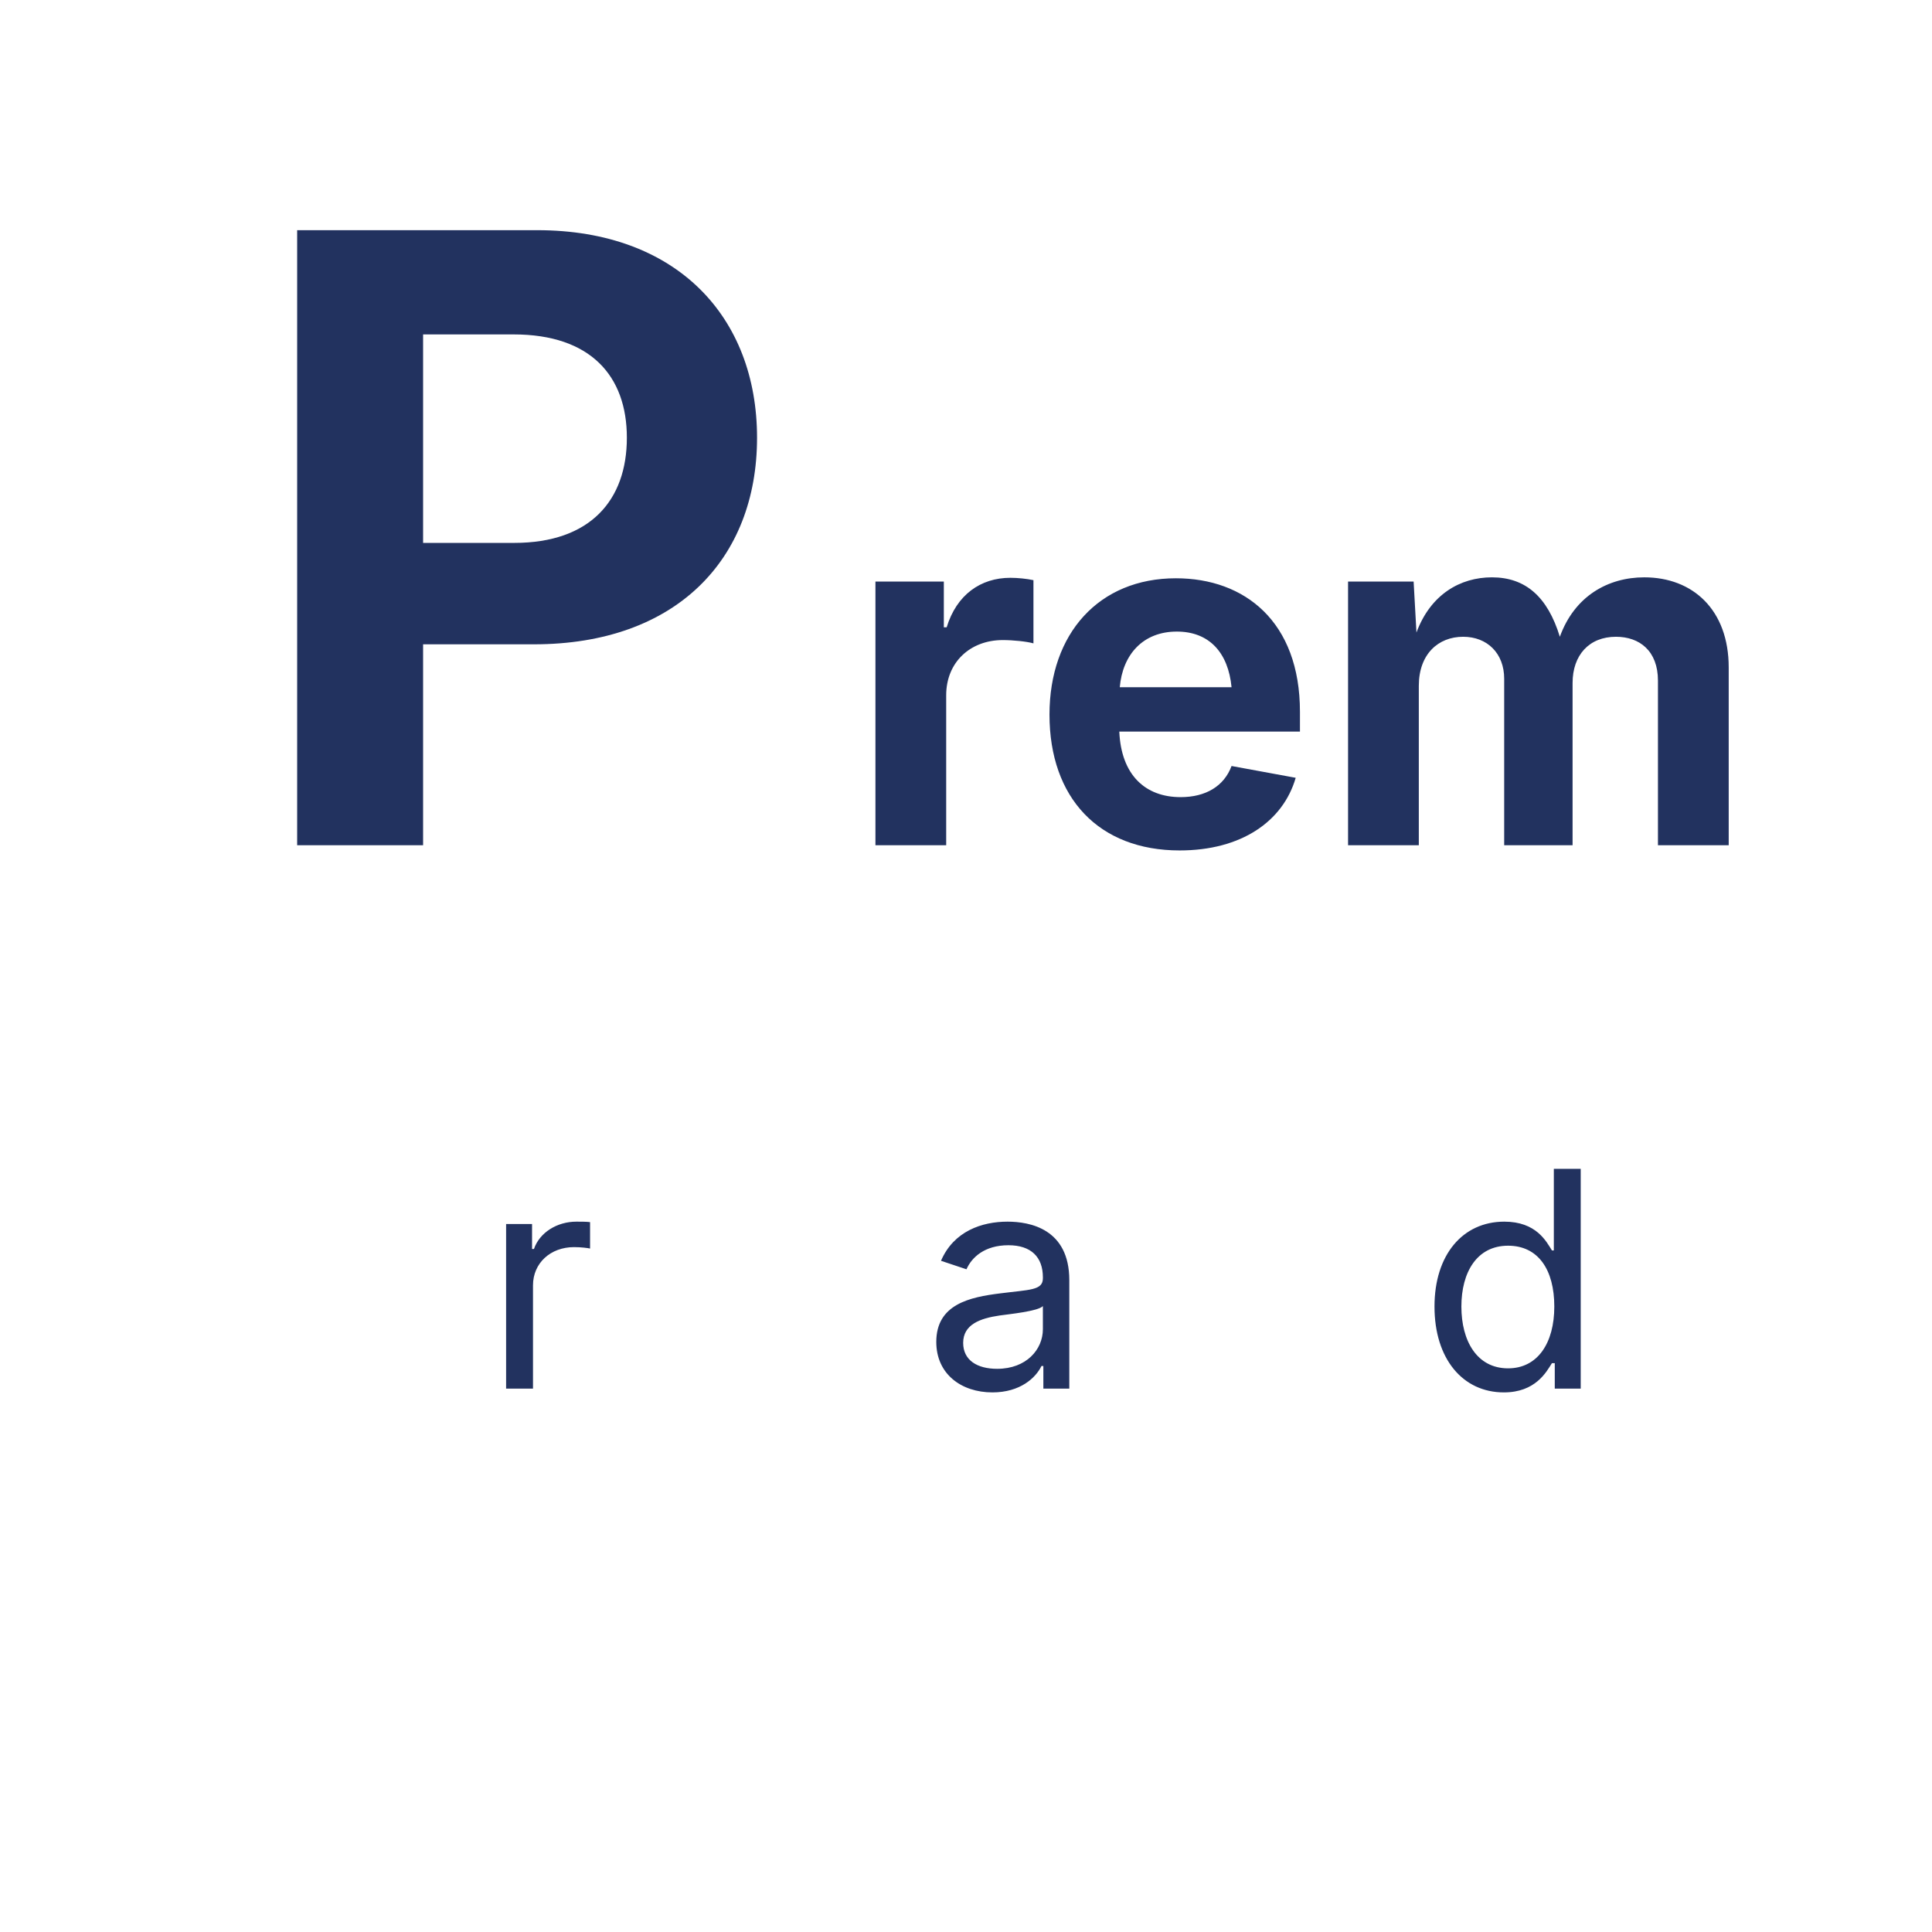
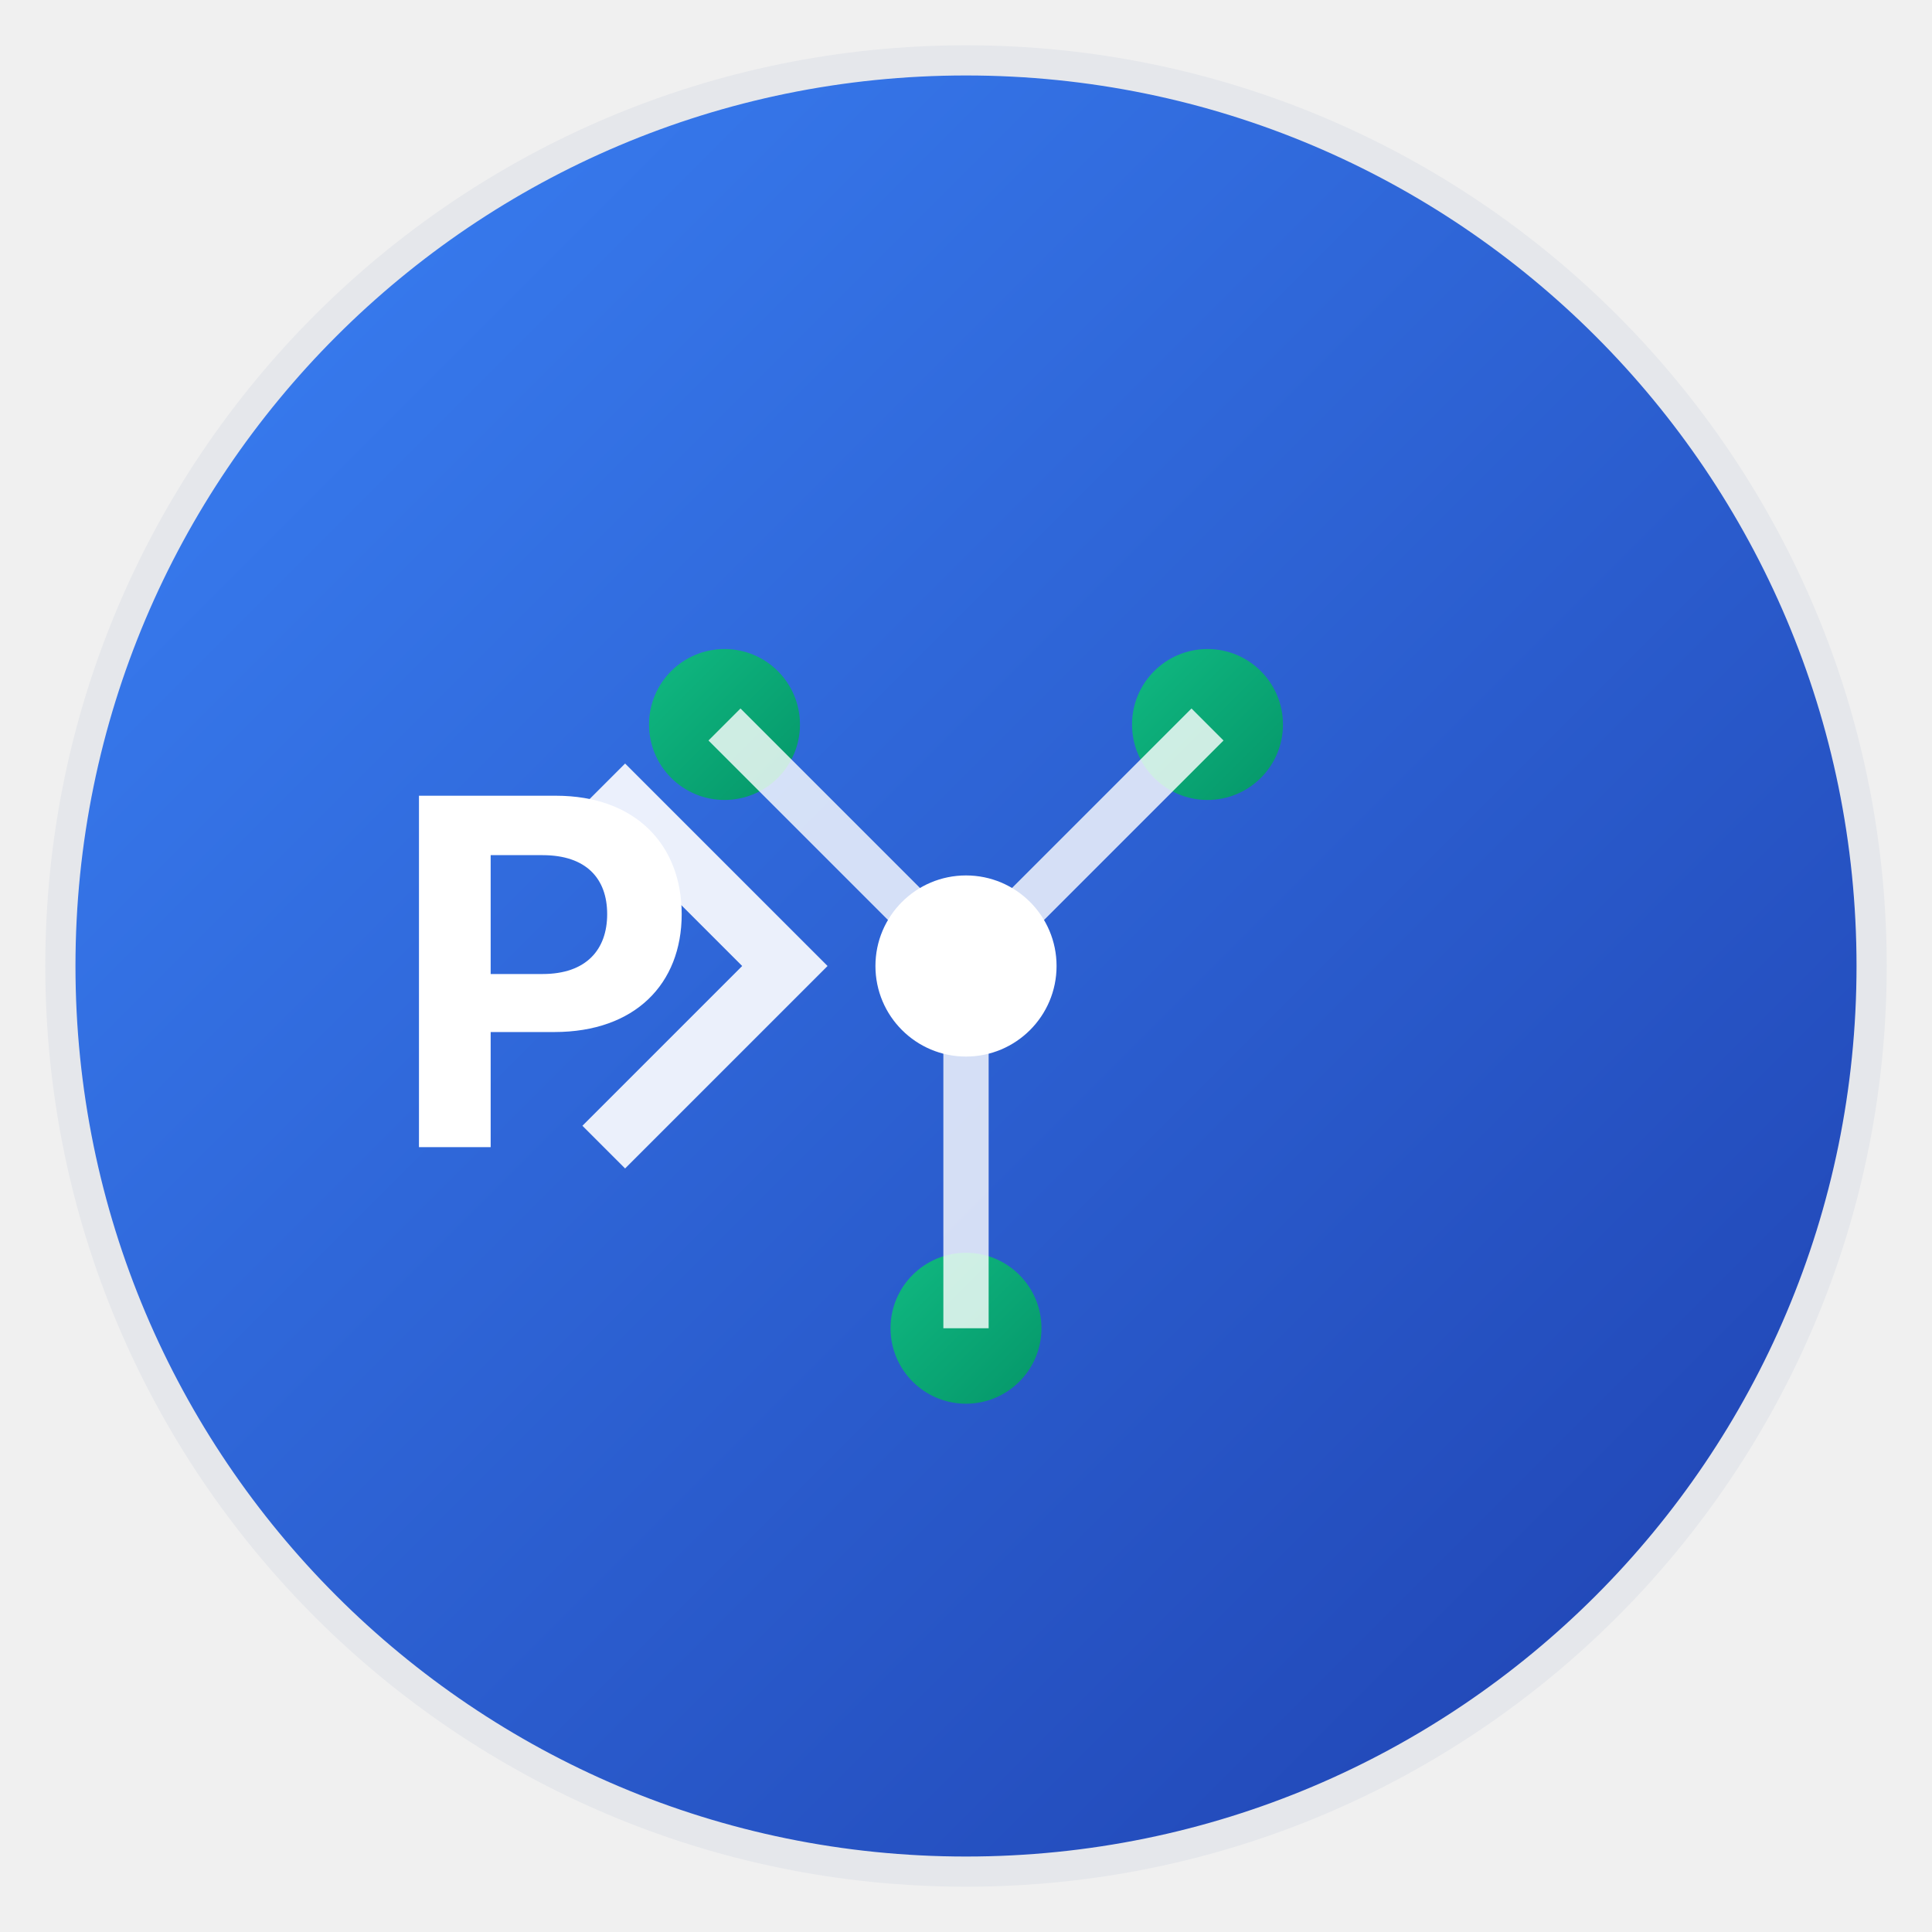
<svg xmlns="http://www.w3.org/2000/svg" width="64" height="64" viewBox="0 0 64 64">
-   <rect width="64" height="64" fill="white" />
-   <text x="8" y="28" font-family="Inter, Arial, sans-serif" font-size="28" font-weight="bold" fill="#22325F">P</text>
-   <text x="28" y="28" font-family="Inter, Arial, sans-serif" font-size="16" font-weight="bold" fill="#22325F">rem</text>
-   <text x="16" y="46" font-family="Inter, Arial, sans-serif" font-size="10" letter-spacing="4" fill="#22325F">r a d e e p</text>
+   <defs>
+     <linearGradient id="logoGradient" x1="0%" y1="0%" x2="100%" y2="100%">
+       <stop offset="0%" style="stop-color:#3B82F6;stop-opacity:1" />
+       <stop offset="100%" style="stop-color:#1E40AF;stop-opacity:1" />
+     </linearGradient>
+     <linearGradient id="accentGradient" x1="0%" y1="0%" x2="100%" y2="100%">
+       <stop offset="0%" style="stop-color:#10B981;stop-opacity:1" />
+       <stop offset="100%" style="stop-color:#059669;stop-opacity:1" />
+     </linearGradient>
+   </defs>
+   <circle cx="32" cy="32" r="30" fill="url(#logoGradient)" stroke="#E5E7EB" stroke-width="1" />
+   <g transform="translate(32, 32)">
+     <circle cx="0" cy="0" r="3" fill="white" />
+     <circle cx="-8" cy="-8" r="2.5" fill="url(#accentGradient)" />
+     <circle cx="8" cy="-8" r="2.5" fill="url(#accentGradient)" />
+     <circle cx="0" cy="12" r="2.5" fill="url(#accentGradient)" />
+     <line x1="0" y1="0" x2="-8" y2="-8" stroke="white" stroke-width="1.5" opacity="0.8" />
+     <line x1="0" y1="0" x2="8" y2="-8" stroke="white" stroke-width="1.5" opacity="0.8" />
+     <line x1="0" y1="0" x2="0" y2="12" stroke="white" stroke-width="1.5" opacity="0.8" />
+     <path d="M -12 6 L -6 0 L -12 -6" stroke="white" stroke-width="2" fill="none" opacity="0.9" />
+   </g>
+   <text x="18" y="38" font-family="Inter, 'Segoe UI', Arial, sans-serif" font-size="16" font-weight="700" fill="white" text-anchor="middle">P</text>
</svg>
